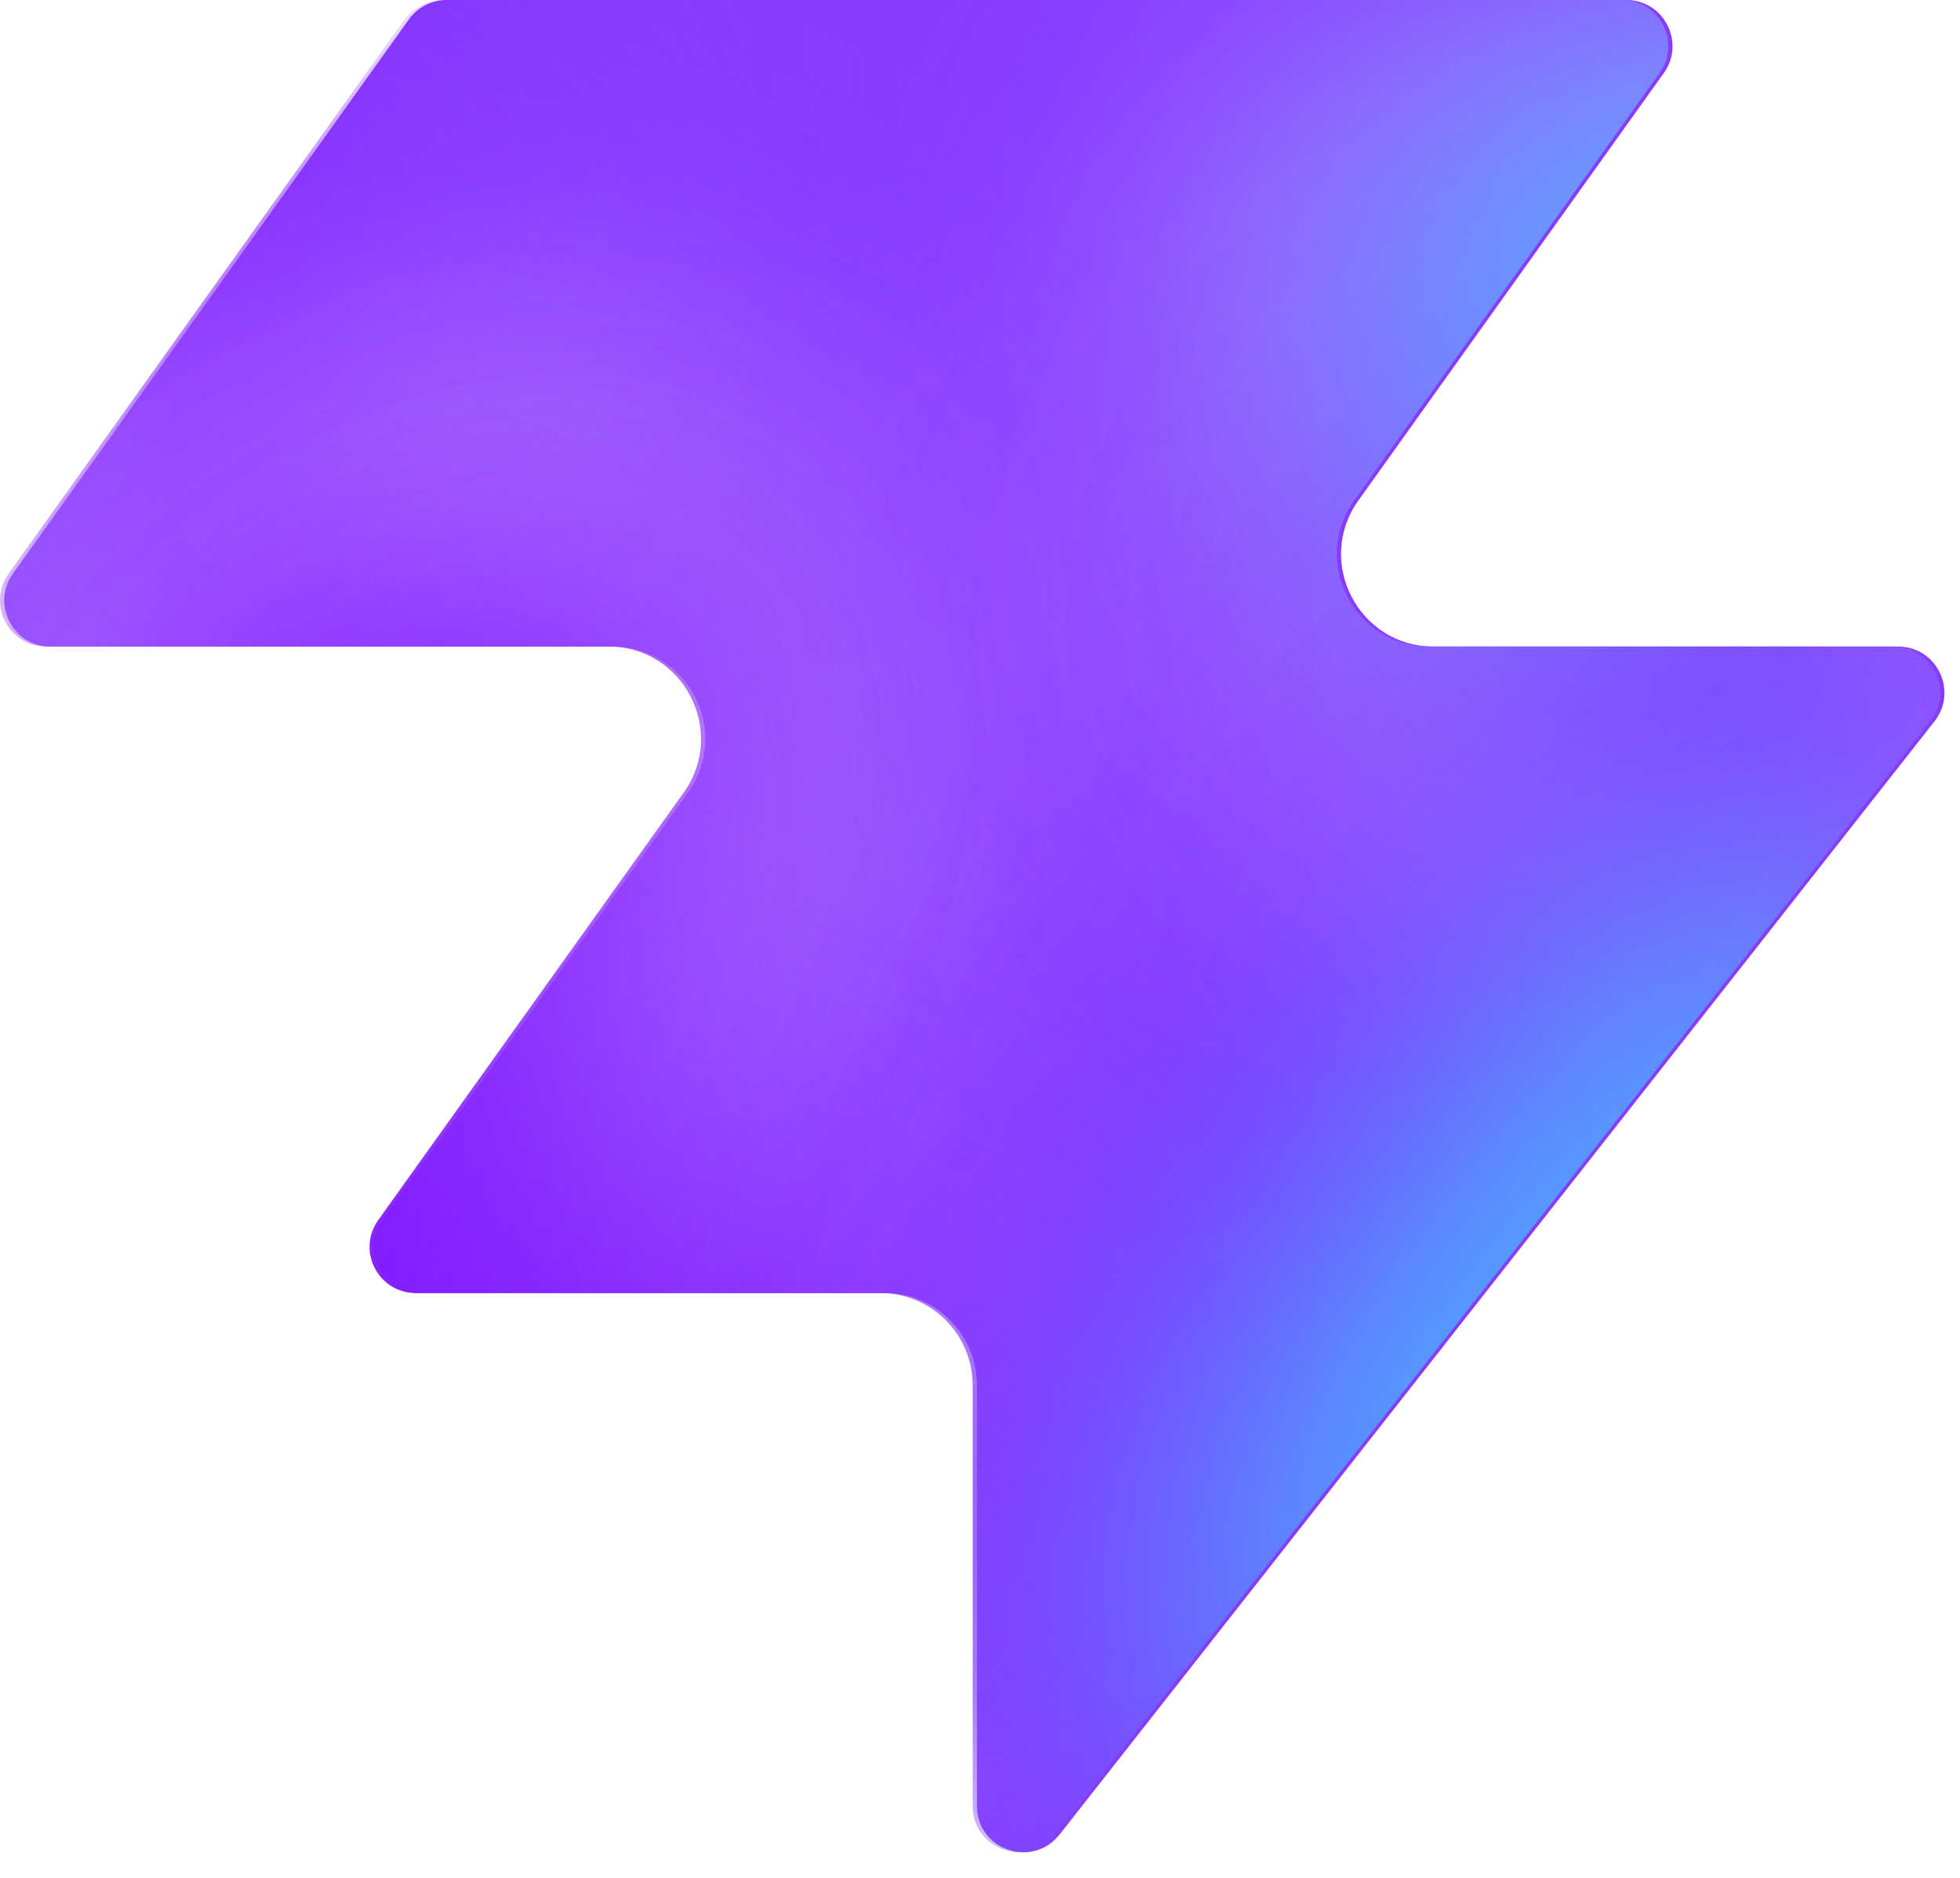
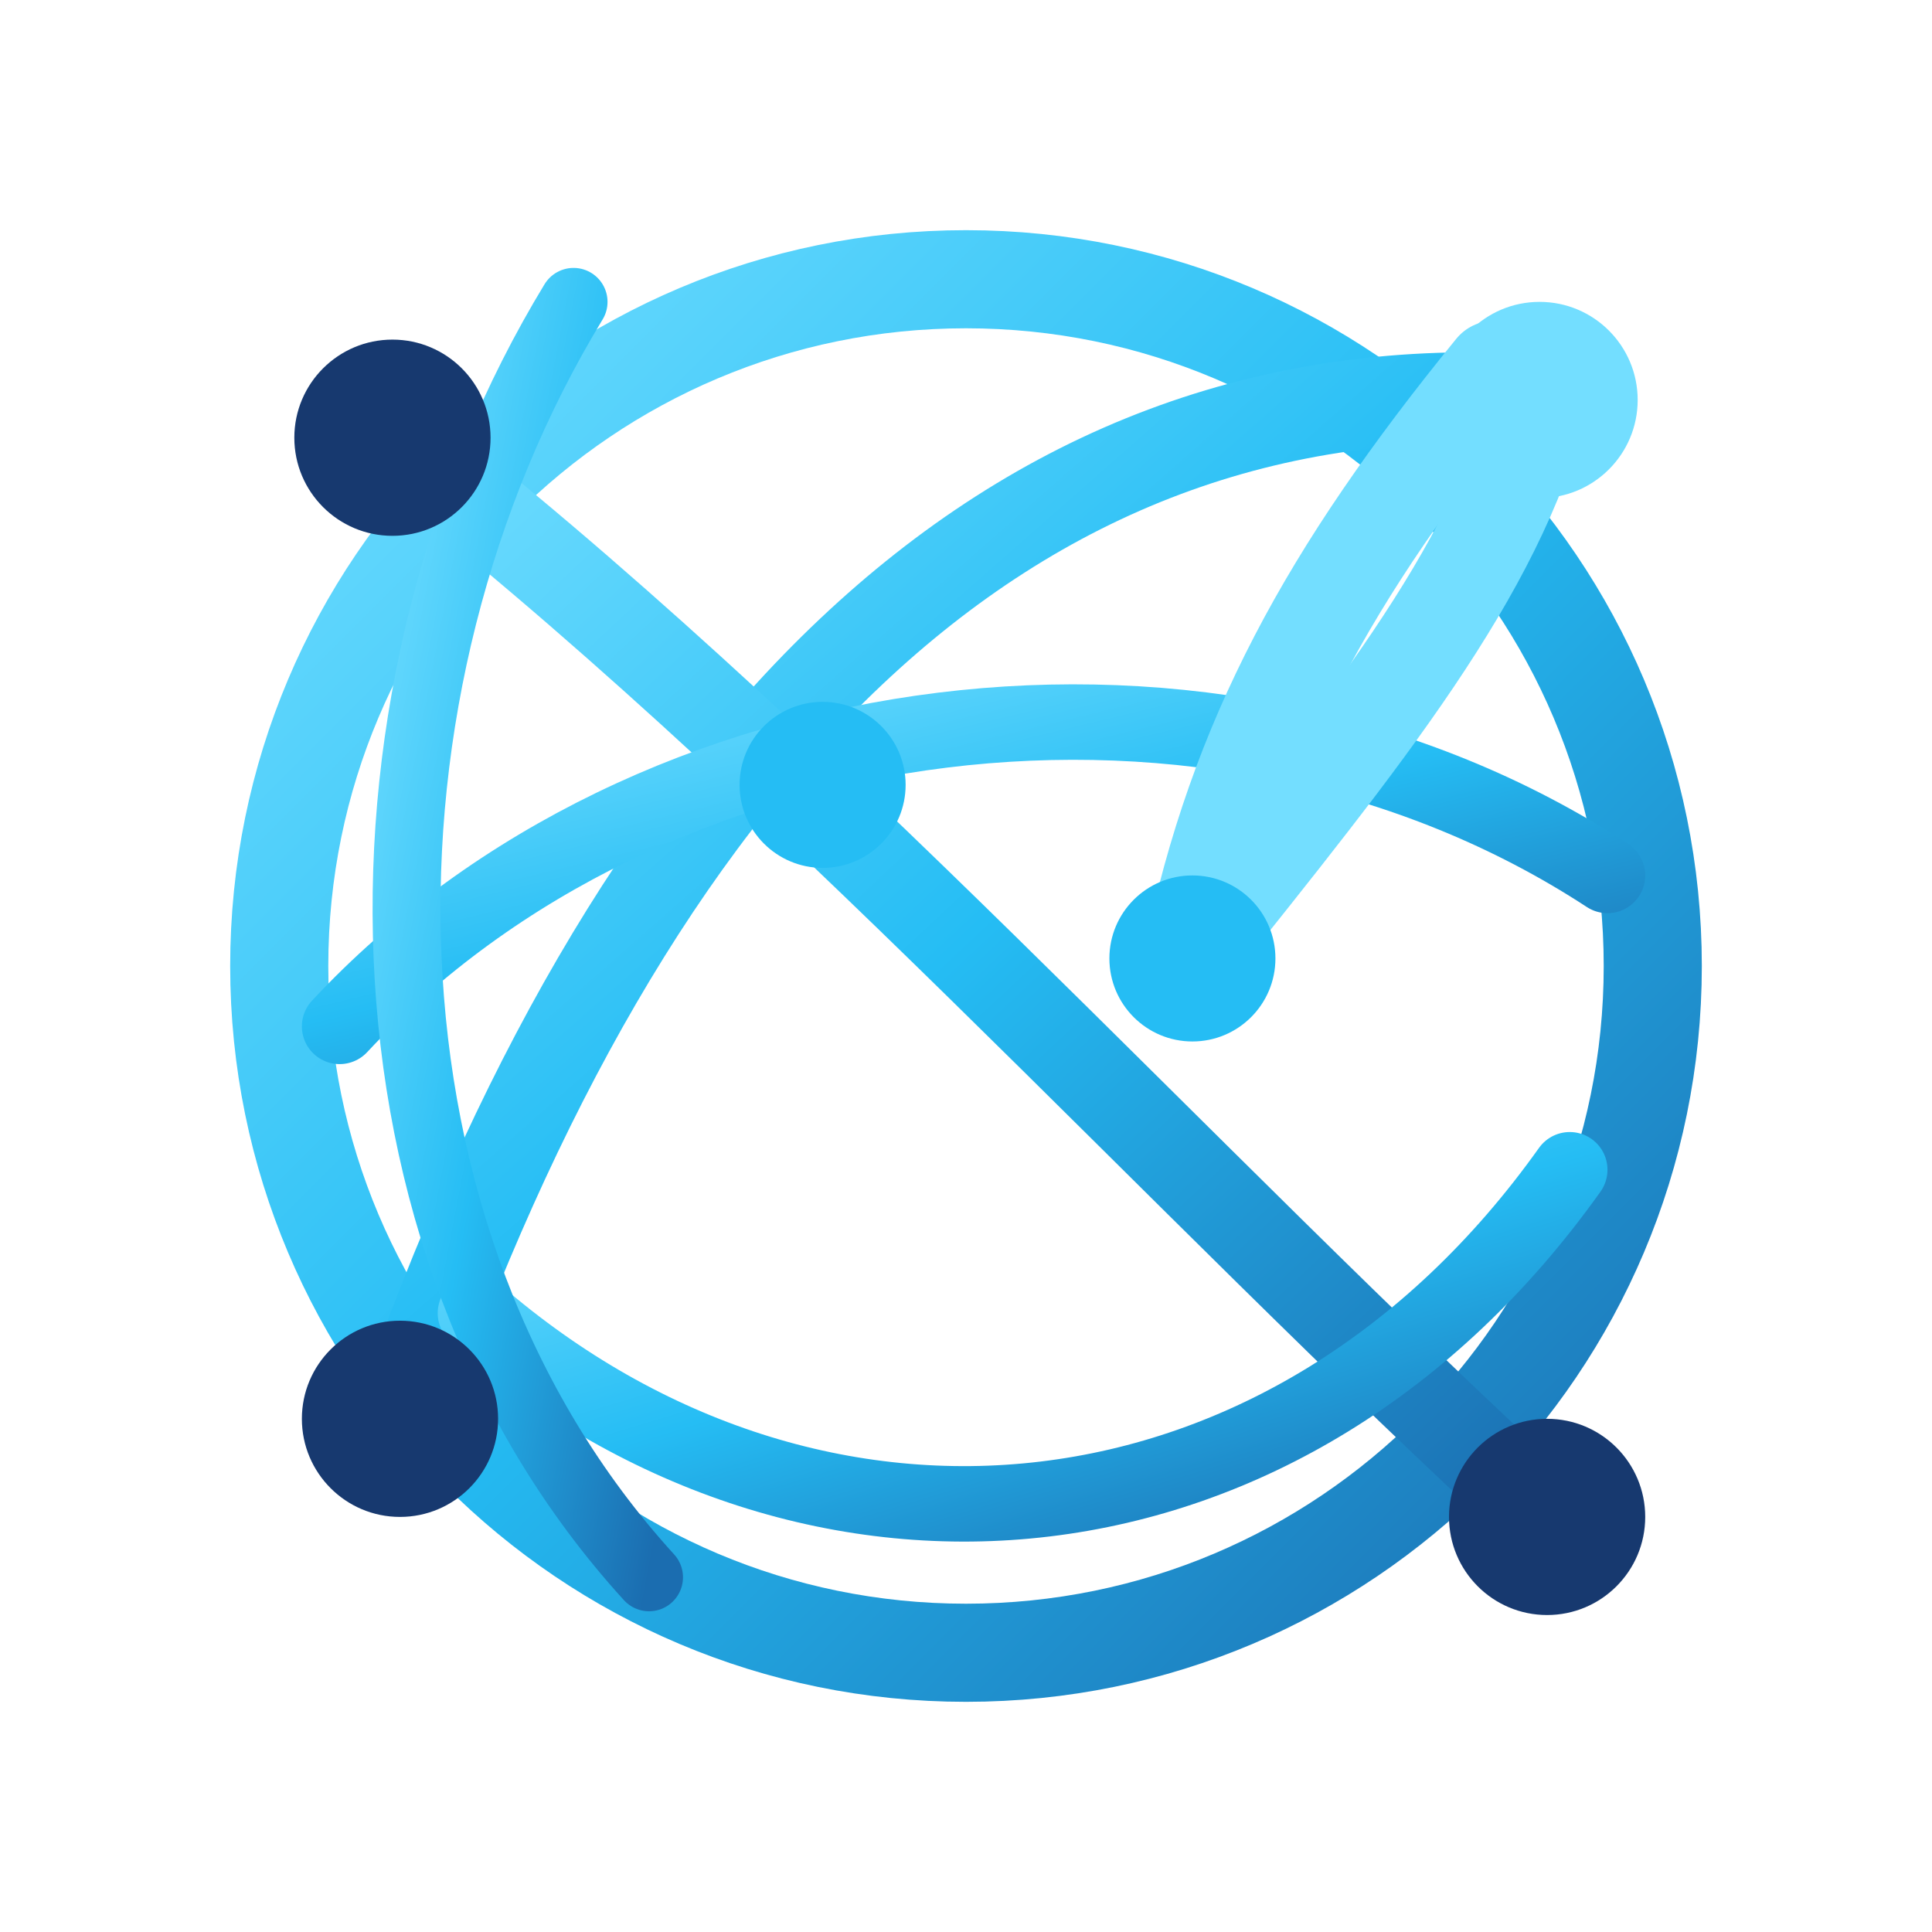
- <svg xmlns="http://www.w3.org/2000/svg" width="48" height="46" fill="none" viewBox="0 0 48 46">
-   <path fill="#863bff" d="M25.946 44.938c-.664.845-2.021.375-2.021-.698V33.937a2.26 2.26 0 0 0-2.262-2.262H10.287c-.92 0-1.456-1.04-.92-1.788l7.48-10.471c1.07-1.497 0-3.578-1.842-3.578H1.237c-.92 0-1.456-1.04-.92-1.788L10.013.474c.214-.297.556-.474.92-.474h28.894c.92 0 1.456 1.04.92 1.788l-7.48 10.471c-1.07 1.498 0 3.579 1.842 3.579h11.377c.943 0 1.473 1.088.89 1.83L25.947 44.94z" style="fill:#863bff;fill:color(display-p3 .525 .23 1);fill-opacity:1" />
-   <mask id="a" width="48" height="46" x="0" y="0" maskUnits="userSpaceOnUse" style="mask-type:alpha">
-     <path fill="#000" d="M25.842 44.938c-.664.844-2.021.375-2.021-.698V33.937a2.26 2.26 0 0 0-2.262-2.262H10.183c-.92 0-1.456-1.04-.92-1.788l7.48-10.471c1.07-1.498 0-3.579-1.842-3.579H1.133c-.92 0-1.456-1.04-.92-1.787L9.91.473c.214-.297.556-.474.92-.474h28.894c.92 0 1.456 1.04.92 1.788l-7.48 10.471c-1.07 1.498 0 3.578 1.842 3.578h11.377c.943 0 1.473 1.088.89 1.832L25.843 44.94z" style="fill:#000;fill-opacity:1" />
-   </mask>
-   <g mask="url(#a)">
-     <g filter="url(#b)">
-       <ellipse cx="5.508" cy="14.704" fill="#ede6ff" rx="5.508" ry="14.704" style="fill:#ede6ff;fill:color(display-p3 .927 .903 1);fill-opacity:1" transform="matrix(.00324 1 1 -.00324 -4.47 31.516)" />
+ <svg xmlns="http://www.w3.org/2000/svg" width="256" height="256" viewBox="0 0 256 256" version="1.1" id="svg21">
+   <defs id="defs9">
+     <linearGradient id="brandGradient" x1="0" y1="0" x2="1" y2="1">
+       <stop offset="0" stop-color="#73DEFF" id="stop1" />
+       <stop offset="0.48" stop-color="#25BDF4" id="stop2" />
+       <stop offset="1" stop-color="#1B6DB0" id="stop3" />
+     </linearGradient>
+     <linearGradient id="wordGradient" x1="0" y1="0" x2="1" y2="0">
+       <stop offset="0" stop-color="#25BDF4" id="stop4" />
+       <stop offset="0.45" stop-color="#73DEFF" id="stop5" />
+       <stop offset="1" stop-color="#BDD3F3" id="stop6" />
+     </linearGradient>
+     <radialGradient id="sphereGradient" cx="35%" cy="30%" r="75%">
+       <stop offset="0" stop-color="#73DEFF" id="stop7" />
+       <stop offset="0.45" stop-color="#1B6DB0" id="stop8" />
+       <stop offset="1" stop-color="#071329" id="stop9" />
+     </radialGradient>
+   </defs>
+   <g transform="translate(0,0) scale(1)" id="g21">
+     <g fill="none" stroke-linecap="round" stroke-linejoin="round" id="g15">
+       <circle cx="128" cy="128" r="91" stroke="url(#brandGradient)" stroke-width="13" id="circle9" />
+       <path d="M53 188 C83 102 132 48 204 53" stroke="url(#brandGradient)" stroke-width="12" id="path9" />
+       <path d="M52 58 C105 99 157 157 205 201" stroke="url(#brandGradient)" stroke-width="12" id="path10" />
+       <path d="M45 136 C86 92 161 82 213 116" stroke="url(#brandGradient)" stroke-width="10" id="path11" />
+       <path d="M63 174 C108 213 171 207 208 155" stroke="url(#brandGradient)" stroke-width="10" id="path12" />
+       <path d="M76 40 C45 91 45 164 86 209" stroke="url(#brandGradient)" stroke-width="9" id="path13" />
+       <path d="M198 49 C176 76 164 98 158 127" stroke="#73DEFF" stroke-width="13" id="path14" />
+       <path d="M157 127 C181 97 198 76 204 53" stroke="#73DEFF" stroke-width="13" id="path15" />
    </g>
-     <g filter="url(#c)">
-       <ellipse cx="10.399" cy="29.851" fill="#ede6ff" rx="10.399" ry="29.851" style="fill:#ede6ff;fill:color(display-p3 .927 .903 1);fill-opacity:1" transform="matrix(.00324 1 1 -.00324 -39.328 7.883)" />
-     </g>
-     <g filter="url(#d)">
-       <ellipse cx="5.508" cy="30.487" fill="#7e14ff" rx="5.508" ry="30.487" style="fill:#7e14ff;fill:color(display-p3 .492 .077 1);fill-opacity:1" transform="rotate(89.814 -25.913 -14.639)scale(1 -1)" />
-     </g>
-     <g filter="url(#e)">
-       <ellipse cx="5.508" cy="30.599" fill="#7e14ff" rx="5.508" ry="30.599" style="fill:#7e14ff;fill:color(display-p3 .492 .077 1);fill-opacity:1" transform="rotate(89.814 -32.644 -3.334)scale(1 -1)" />
-     </g>
-     <g filter="url(#f)">
-       <ellipse cx="5.508" cy="30.599" fill="#7e14ff" rx="5.508" ry="30.599" style="fill:#7e14ff;fill:color(display-p3 .492 .077 1);fill-opacity:1" transform="matrix(.00324 1 1 -.00324 -34.34 30.47)" />
-     </g>
-     <g filter="url(#g)">
-       <ellipse cx="14.072" cy="22.078" fill="#ede6ff" rx="14.072" ry="22.078" style="fill:#ede6ff;fill:color(display-p3 .927 .903 1);fill-opacity:1" transform="rotate(93.35 24.506 48.493)scale(-1 1)" />
-     </g>
-     <g filter="url(#h)">
-       <ellipse cx="3.47" cy="21.501" fill="#7e14ff" rx="3.47" ry="21.501" style="fill:#7e14ff;fill:color(display-p3 .492 .077 1);fill-opacity:1" transform="rotate(89.009 28.708 47.59)scale(-1 1)" />
-     </g>
-     <g filter="url(#i)">
-       <ellipse cx="3.47" cy="21.501" fill="#7e14ff" rx="3.47" ry="21.501" style="fill:#7e14ff;fill:color(display-p3 .492 .077 1);fill-opacity:1" transform="rotate(89.009 28.708 47.59)scale(-1 1)" />
-     </g>
-     <g filter="url(#j)">
-       <ellipse cx=".387" cy="8.972" fill="#7e14ff" rx="4.407" ry="29.108" style="fill:#7e14ff;fill:color(display-p3 .492 .077 1);fill-opacity:1" transform="rotate(39.51 .387 8.972)" />
-     </g>
-     <g filter="url(#k)">
-       <ellipse cx="47.523" cy="-6.092" fill="#7e14ff" rx="4.407" ry="29.108" style="fill:#7e14ff;fill:color(display-p3 .492 .077 1);fill-opacity:1" transform="rotate(37.892 47.523 -6.092)" />
-     </g>
-     <g filter="url(#l)">
-       <ellipse cx="41.412" cy="6.333" fill="#47bfff" rx="5.971" ry="9.665" style="fill:#47bfff;fill:color(display-p3 .28 .748 1);fill-opacity:1" transform="rotate(37.892 41.412 6.333)" />
-     </g>
-     <g filter="url(#m)">
-       <ellipse cx="-1.879" cy="38.332" fill="#7e14ff" rx="4.407" ry="29.108" style="fill:#7e14ff;fill:color(display-p3 .492 .077 1);fill-opacity:1" transform="rotate(37.892 -1.88 38.332)" />
-     </g>
-     <g filter="url(#n)">
-       <ellipse cx="-1.879" cy="38.332" fill="#7e14ff" rx="4.407" ry="29.108" style="fill:#7e14ff;fill:color(display-p3 .492 .077 1);fill-opacity:1" transform="rotate(37.892 -1.88 38.332)" />
-     </g>
-     <g filter="url(#o)">
-       <ellipse cx="35.651" cy="29.907" fill="#7e14ff" rx="4.407" ry="29.108" style="fill:#7e14ff;fill:color(display-p3 .492 .077 1);fill-opacity:1" transform="rotate(37.892 35.651 29.907)" />
-     </g>
-     <g filter="url(#p)">
-       <ellipse cx="38.418" cy="32.4" fill="#47bfff" rx="5.971" ry="15.297" style="fill:#47bfff;fill:color(display-p3 .28 .748 1);fill-opacity:1" transform="rotate(37.892 38.418 32.4)" />
+     <g id="g20">
+       <circle cx="52" cy="58" r="13" fill="#17396F" id="circle15" />
+       <circle cx="204" cy="53" r="13" fill="#73DEFF" id="circle16" />
+       <circle cx="53" cy="188" r="13" fill="#17396F" id="circle17" />
+       <circle cx="205" cy="201" r="13" fill="#17396F" id="circle18" />
+       <circle cx="109" cy="104" r="11" fill="#25BDF4" id="circle19" />
+       <circle cx="158" cy="127" r="11" fill="#25BDF4" id="circle20" />
    </g>
  </g>
-   <defs>
-     <filter id="b" width="60.045" height="41.654" x="-19.77" y="16.149" color-interpolation-filters="sRGB" filterUnits="userSpaceOnUse">
-       <feFlood flood-opacity="0" result="BackgroundImageFix" />
-       <feBlend in="SourceGraphic" in2="BackgroundImageFix" result="shape" />
-       <feGaussianBlur result="effect1_foregroundBlur_2002_17158" stdDeviation="7.659" />
-     </filter>
-     <filter id="c" width="90.34" height="51.437" x="-54.613" y="-7.533" color-interpolation-filters="sRGB" filterUnits="userSpaceOnUse">
-       <feFlood flood-opacity="0" result="BackgroundImageFix" />
-       <feBlend in="SourceGraphic" in2="BackgroundImageFix" result="shape" />
-       <feGaussianBlur result="effect1_foregroundBlur_2002_17158" stdDeviation="7.659" />
-     </filter>
-     <filter id="d" width="79.355" height="29.4" x="-49.64" y="2.03" color-interpolation-filters="sRGB" filterUnits="userSpaceOnUse">
-       <feFlood flood-opacity="0" result="BackgroundImageFix" />
-       <feBlend in="SourceGraphic" in2="BackgroundImageFix" result="shape" />
-       <feGaussianBlur result="effect1_foregroundBlur_2002_17158" stdDeviation="4.596" />
-     </filter>
-     <filter id="e" width="79.579" height="29.4" x="-45.045" y="20.029" color-interpolation-filters="sRGB" filterUnits="userSpaceOnUse">
-       <feFlood flood-opacity="0" result="BackgroundImageFix" />
-       <feBlend in="SourceGraphic" in2="BackgroundImageFix" result="shape" />
-       <feGaussianBlur result="effect1_foregroundBlur_2002_17158" stdDeviation="4.596" />
-     </filter>
-     <filter id="f" width="79.579" height="29.4" x="-43.513" y="21.178" color-interpolation-filters="sRGB" filterUnits="userSpaceOnUse">
-       <feFlood flood-opacity="0" result="BackgroundImageFix" />
-       <feBlend in="SourceGraphic" in2="BackgroundImageFix" result="shape" />
-       <feGaussianBlur result="effect1_foregroundBlur_2002_17158" stdDeviation="4.596" />
-     </filter>
-     <filter id="g" width="74.749" height="58.852" x="15.756" y="-17.901" color-interpolation-filters="sRGB" filterUnits="userSpaceOnUse">
-       <feFlood flood-opacity="0" result="BackgroundImageFix" />
-       <feBlend in="SourceGraphic" in2="BackgroundImageFix" result="shape" />
-       <feGaussianBlur result="effect1_foregroundBlur_2002_17158" stdDeviation="7.659" />
-     </filter>
-     <filter id="h" width="61.377" height="25.362" x="23.548" y="2.284" color-interpolation-filters="sRGB" filterUnits="userSpaceOnUse">
-       <feFlood flood-opacity="0" result="BackgroundImageFix" />
-       <feBlend in="SourceGraphic" in2="BackgroundImageFix" result="shape" />
-       <feGaussianBlur result="effect1_foregroundBlur_2002_17158" stdDeviation="4.596" />
-     </filter>
-     <filter id="i" width="61.377" height="25.362" x="23.548" y="2.284" color-interpolation-filters="sRGB" filterUnits="userSpaceOnUse">
-       <feFlood flood-opacity="0" result="BackgroundImageFix" />
-       <feBlend in="SourceGraphic" in2="BackgroundImageFix" result="shape" />
-       <feGaussianBlur result="effect1_foregroundBlur_2002_17158" stdDeviation="4.596" />
-     </filter>
-     <filter id="j" width="56.045" height="63.649" x="-27.636" y="-22.853" color-interpolation-filters="sRGB" filterUnits="userSpaceOnUse">
-       <feFlood flood-opacity="0" result="BackgroundImageFix" />
-       <feBlend in="SourceGraphic" in2="BackgroundImageFix" result="shape" />
-       <feGaussianBlur result="effect1_foregroundBlur_2002_17158" stdDeviation="4.596" />
-     </filter>
-     <filter id="k" width="54.814" height="64.646" x="20.116" y="-38.415" color-interpolation-filters="sRGB" filterUnits="userSpaceOnUse">
-       <feFlood flood-opacity="0" result="BackgroundImageFix" />
-       <feBlend in="SourceGraphic" in2="BackgroundImageFix" result="shape" />
-       <feGaussianBlur result="effect1_foregroundBlur_2002_17158" stdDeviation="4.596" />
-     </filter>
-     <filter id="l" width="33.541" height="35.313" x="24.641" y="-11.323" color-interpolation-filters="sRGB" filterUnits="userSpaceOnUse">
-       <feFlood flood-opacity="0" result="BackgroundImageFix" />
-       <feBlend in="SourceGraphic" in2="BackgroundImageFix" result="shape" />
-       <feGaussianBlur result="effect1_foregroundBlur_2002_17158" stdDeviation="4.596" />
-     </filter>
-     <filter id="m" width="54.814" height="64.646" x="-29.286" y="6.009" color-interpolation-filters="sRGB" filterUnits="userSpaceOnUse">
-       <feFlood flood-opacity="0" result="BackgroundImageFix" />
-       <feBlend in="SourceGraphic" in2="BackgroundImageFix" result="shape" />
-       <feGaussianBlur result="effect1_foregroundBlur_2002_17158" stdDeviation="4.596" />
-     </filter>
-     <filter id="n" width="54.814" height="64.646" x="-29.286" y="6.009" color-interpolation-filters="sRGB" filterUnits="userSpaceOnUse">
-       <feFlood flood-opacity="0" result="BackgroundImageFix" />
-       <feBlend in="SourceGraphic" in2="BackgroundImageFix" result="shape" />
-       <feGaussianBlur result="effect1_foregroundBlur_2002_17158" stdDeviation="4.596" />
-     </filter>
-     <filter id="o" width="54.814" height="64.646" x="8.244" y="-2.416" color-interpolation-filters="sRGB" filterUnits="userSpaceOnUse">
-       <feFlood flood-opacity="0" result="BackgroundImageFix" />
-       <feBlend in="SourceGraphic" in2="BackgroundImageFix" result="shape" />
-       <feGaussianBlur result="effect1_foregroundBlur_2002_17158" stdDeviation="4.596" />
-     </filter>
-     <filter id="p" width="39.409" height="43.623" x="18.713" y="10.588" color-interpolation-filters="sRGB" filterUnits="userSpaceOnUse">
-       <feFlood flood-opacity="0" result="BackgroundImageFix" />
-       <feBlend in="SourceGraphic" in2="BackgroundImageFix" result="shape" />
-       <feGaussianBlur result="effect1_foregroundBlur_2002_17158" stdDeviation="4.596" />
-     </filter>
-   </defs>
</svg>
